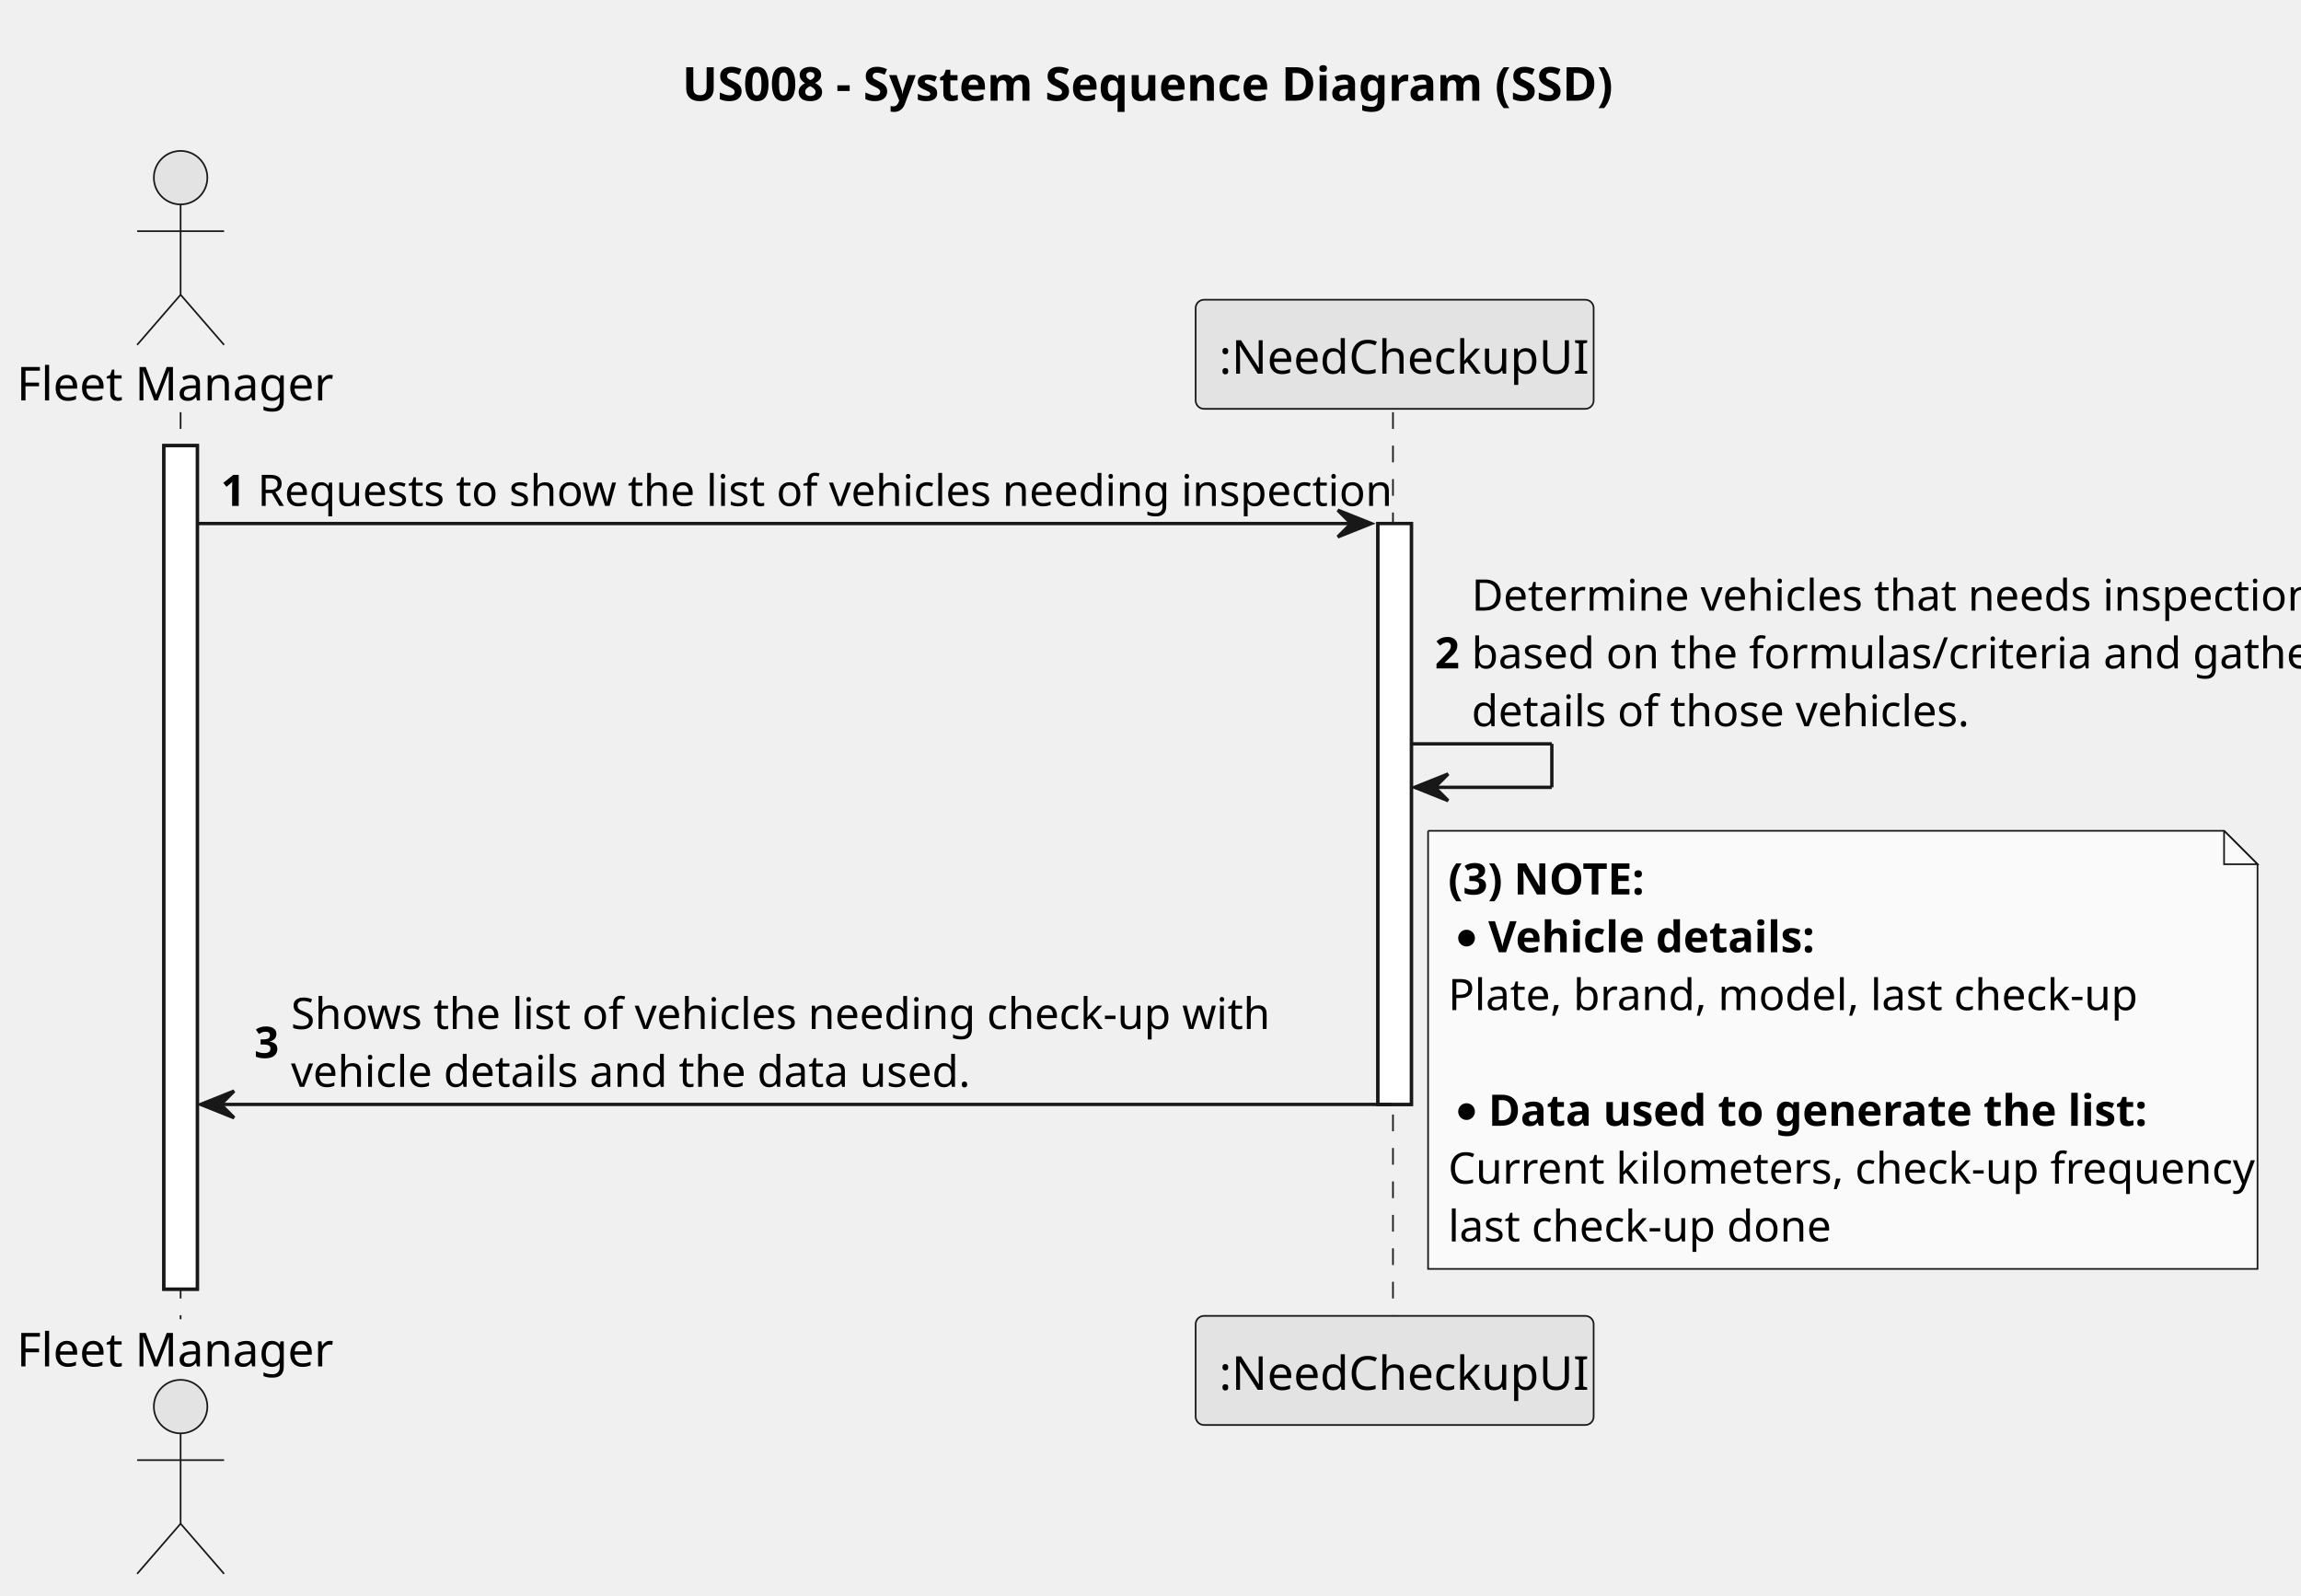
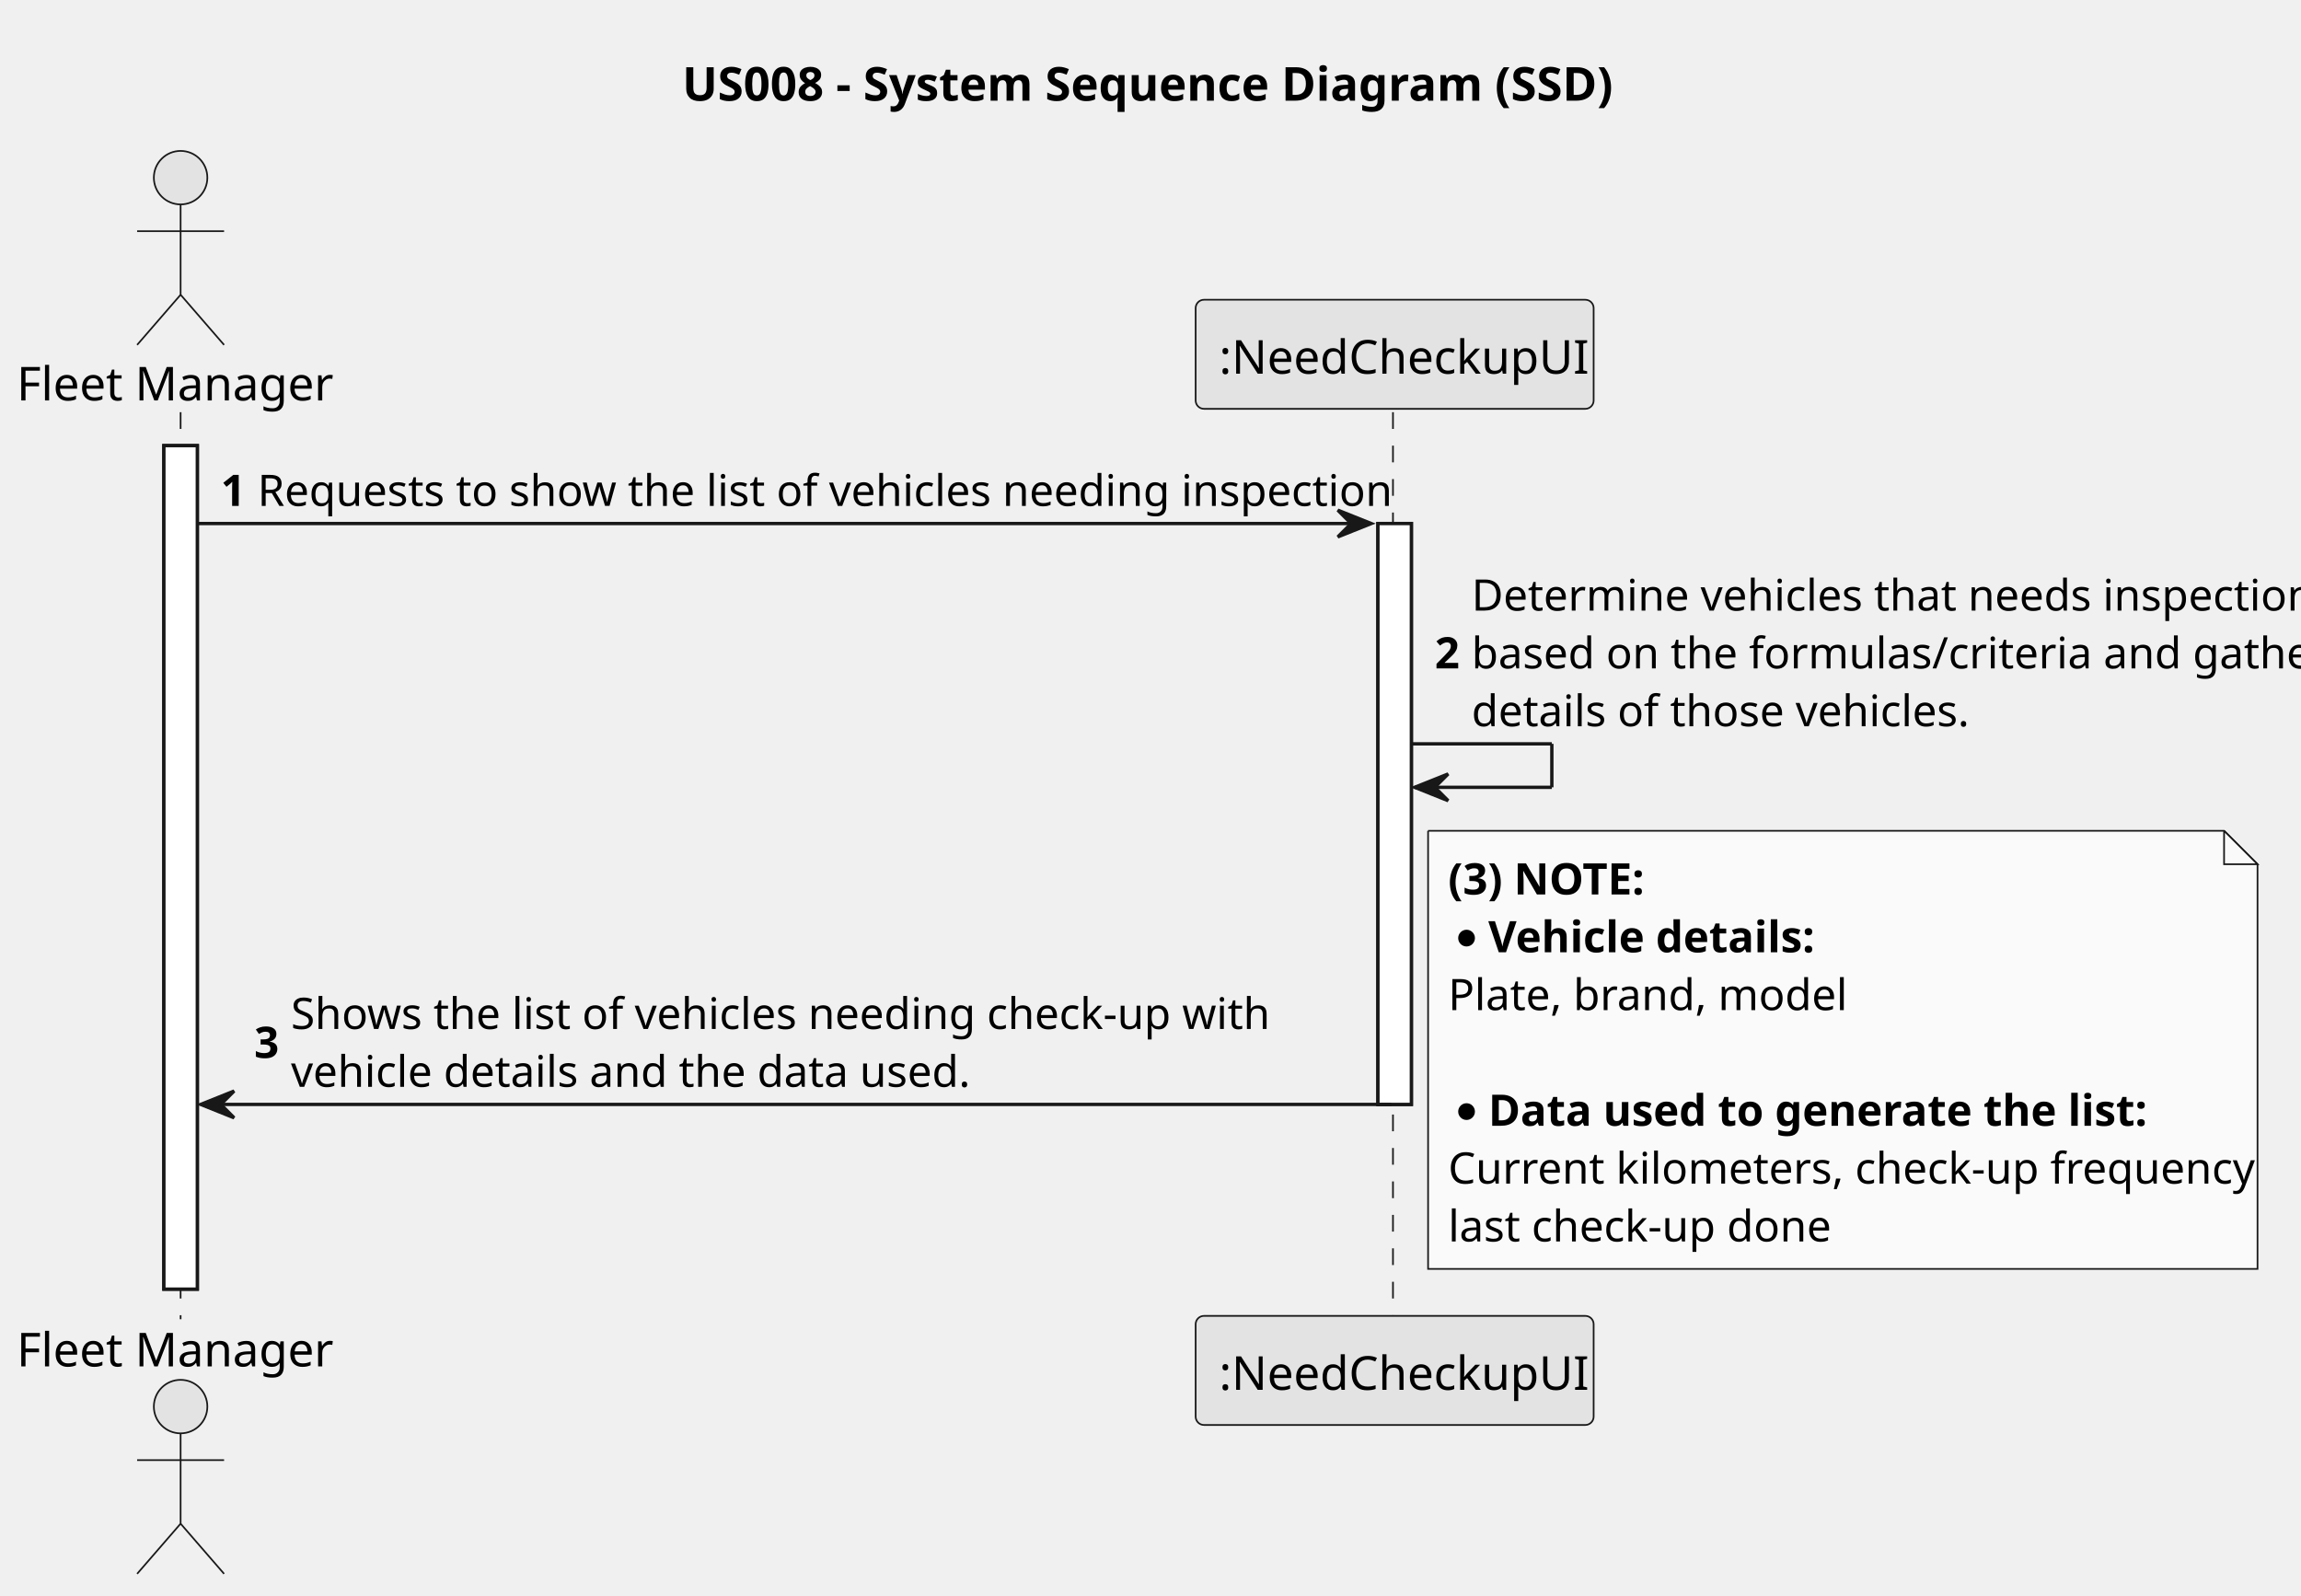
<svg xmlns="http://www.w3.org/2000/svg" contentStyleType="text/css" height="477px" preserveAspectRatio="none" style="width:688px;height:477px;background:#FFFFFF;" version="1.1" viewBox="0 0 688 477" width="688px" zoomAndPan="magnify">
  <defs />
  <g>
    <text fill="#000000" font-family="sans-serif" font-size="14" font-weight="bold" lengthAdjust="spacing" textLength="284" x="204" y="30.107">US008 - System Sequence Diagram (SSD)</text>
    <rect fill="#FFFFFF" height="252.201" style="stroke:#181818;stroke-width:1.0;" width="10" x="49" y="133.242" />
    <rect fill="#FFFFFF" height="173.683" style="stroke:#181818;stroke-width:1.0;" width="10" x="412" y="156.533" />
    <line style="stroke:#181818;stroke-width:0.5;stroke-dasharray:5.0,5.0;" x1="54" x2="54" y1="123.242" y2="394.443" />
    <line style="stroke:#181818;stroke-width:0.5;stroke-dasharray:5.0,5.0;" x1="416.5" x2="416.5" y1="123.242" y2="394.443" />
    <text fill="#000000" font-family="sans-serif" font-size="14" lengthAdjust="spacing" textLength="92" x="5" y="119.728">Fleet Manager</text>
    <ellipse cx="54" cy="53.121" fill="#E3E3E3" rx="8" ry="8" style="stroke:#181818;stroke-width:0.5;" />
    <path d="M54,61.121 L54,88.121 M41,69.121 L67,69.121 M54,88.121 L41,103.121 M54,88.121 L67,103.121 " fill="none" style="stroke:#181818;stroke-width:0.5;" />
    <text fill="#000000" font-family="sans-serif" font-size="14" lengthAdjust="spacing" textLength="92" x="5" y="408.551">Fleet Manager</text>
    <ellipse cx="54" cy="420.565" fill="#E3E3E3" rx="8" ry="8" style="stroke:#181818;stroke-width:0.5;" />
    <path d="M54,428.565 L54,455.565 M41,436.565 L67,436.565 M54,455.565 L41,470.565 M54,455.565 L67,470.565 " fill="none" style="stroke:#181818;stroke-width:0.5;" />
    <rect fill="#E3E3E3" height="32.621" rx="2.5" ry="2.5" style="stroke:#181818;stroke-width:0.5;" width="119" x="357.5" y="89.621" />
    <text fill="#000000" font-family="sans-serif" font-size="14" lengthAdjust="spacing" textLength="105" x="364.5" y="111.728">:NeedCheckupUI</text>
    <rect fill="#E3E3E3" height="32.621" rx="2.5" ry="2.5" style="stroke:#181818;stroke-width:0.5;" width="119" x="357.5" y="393.443" />
    <text fill="#000000" font-family="sans-serif" font-size="14" lengthAdjust="spacing" textLength="105" x="364.5" y="415.551">:NeedCheckupUI</text>
    <rect fill="#FFFFFF" height="252.201" style="stroke:#181818;stroke-width:1.0;" width="10" x="49" y="133.242" />
    <rect fill="#FFFFFF" height="173.683" style="stroke:#181818;stroke-width:1.0;" width="10" x="412" y="156.533" />
    <polygon fill="#181818" points="400,152.533,410,156.533,400,160.533,404,156.533" style="stroke:#181818;stroke-width:1.0;" />
    <line style="stroke:#181818;stroke-width:1.0;" x1="59" x2="406" y1="156.533" y2="156.533" />
    <text fill="#000000" font-family="sans-serif" font-size="13" font-weight="bold" lengthAdjust="spacing" textLength="7" x="66" y="151.27">1</text>
    <text fill="#000000" font-family="sans-serif" font-size="13" lengthAdjust="spacing" textLength="323" x="77" y="151.27">Requests to show the list of vehicles needing inspection</text>
    <line style="stroke:#181818;stroke-width:1.0;" x1="422" x2="464" y1="222.406" y2="222.406" />
    <line style="stroke:#181818;stroke-width:1.0;" x1="464" x2="464" y1="222.406" y2="235.406" />
    <line style="stroke:#181818;stroke-width:1.0;" x1="423" x2="464" y1="235.406" y2="235.406" />
    <polygon fill="#181818" points="433,231.406,423,235.406,433,239.406,429,235.406" style="stroke:#181818;stroke-width:1.0;" />
    <text fill="#000000" font-family="sans-serif" font-size="13" font-weight="bold" lengthAdjust="spacing" textLength="7" x="429" y="199.852">2</text>
    <text fill="#000000" font-family="sans-serif" font-size="13" lengthAdjust="spacing" textLength="237" x="440" y="182.561">Determine vehicles that needs inspection</text>
    <text fill="#000000" font-family="sans-serif" font-size="13" lengthAdjust="spacing" textLength="236" x="440" y="199.852">based on the formulas/criteria and gather</text>
    <text fill="#000000" font-family="sans-serif" font-size="13" lengthAdjust="spacing" textLength="142" x="440" y="217.144">details of those vehicles.</text>
    <polygon fill="#181818" points="70,326.216,60,330.216,70,334.216,66,330.216" style="stroke:#181818;stroke-width:1.0;" />
    <line style="stroke:#181818;stroke-width:1.0;" x1="64" x2="416" y1="330.216" y2="330.216" />
    <text fill="#000000" font-family="sans-serif" font-size="13" font-weight="bold" lengthAdjust="spacing" textLength="7" x="76" y="316.308">3</text>
    <text fill="#000000" font-family="sans-serif" font-size="13" lengthAdjust="spacing" textLength="279" x="87" y="307.662">Shows the list of vehicles needing check-up with</text>
    <text fill="#000000" font-family="sans-serif" font-size="13" lengthAdjust="spacing" textLength="193" x="87" y="324.953">vehicle details and the data used.</text>
    <path d="M427,248.406 L427,379.406 L675,379.406 L675,258.406 L665,248.406 L427,248.406 " fill="#FAFAFA" style="stroke:#181818;stroke-width:0.5;" />
    <path d="M665,248.406 L665,258.406 L675,258.406 L665,248.406 " fill="#FAFAFA" style="stroke:#181818;stroke-width:0.5;" />
    <text fill="#000000" font-family="sans-serif" font-size="13" font-weight="bold" lengthAdjust="spacing" textLength="58" x="433" y="267.435">(3) NOTE:</text>
    <ellipse cx="438.5" cy="280.488" fill="#000000" rx="2.5" ry="2.5" style="stroke:#000000;stroke-width:0.0;" />
    <text fill="#000000" font-family="sans-serif" font-size="13" font-weight="bold" lengthAdjust="spacing" textLength="98" x="445" y="284.726">Vehicle details:</text>
-     <text fill="#000000" font-family="sans-serif" font-size="13" lengthAdjust="spacing" textLength="199" x="433" y="302.017">Plate, brand, model, last check-up</text>
+     <text fill="#000000" font-family="sans-serif" font-size="13" lengthAdjust="spacing" textLength="113" x="433" y="302.017">Plate, brand, model</text>
    <text fill="#000000" font-family="sans-serif" font-size="13" lengthAdjust="spacing" textLength="4" x="433" y="319.308"> </text>
    <ellipse cx="438.5" cy="332.361" fill="#000000" rx="2.5" ry="2.5" style="stroke:#000000;stroke-width:0.0;" />
    <text fill="#000000" font-family="sans-serif" font-size="13" font-weight="bold" lengthAdjust="spacing" textLength="190" x="445" y="336.599">Data used to generate the list:</text>
    <text fill="#000000" font-family="sans-serif" font-size="13" lengthAdjust="spacing" textLength="227" x="433" y="353.89">Current kilometers, check-up frequency</text>
    <text fill="#000000" font-family="sans-serif" font-size="13" lengthAdjust="spacing" textLength="110" x="433" y="371.181">last check-up done</text>
  </g>
</svg>
